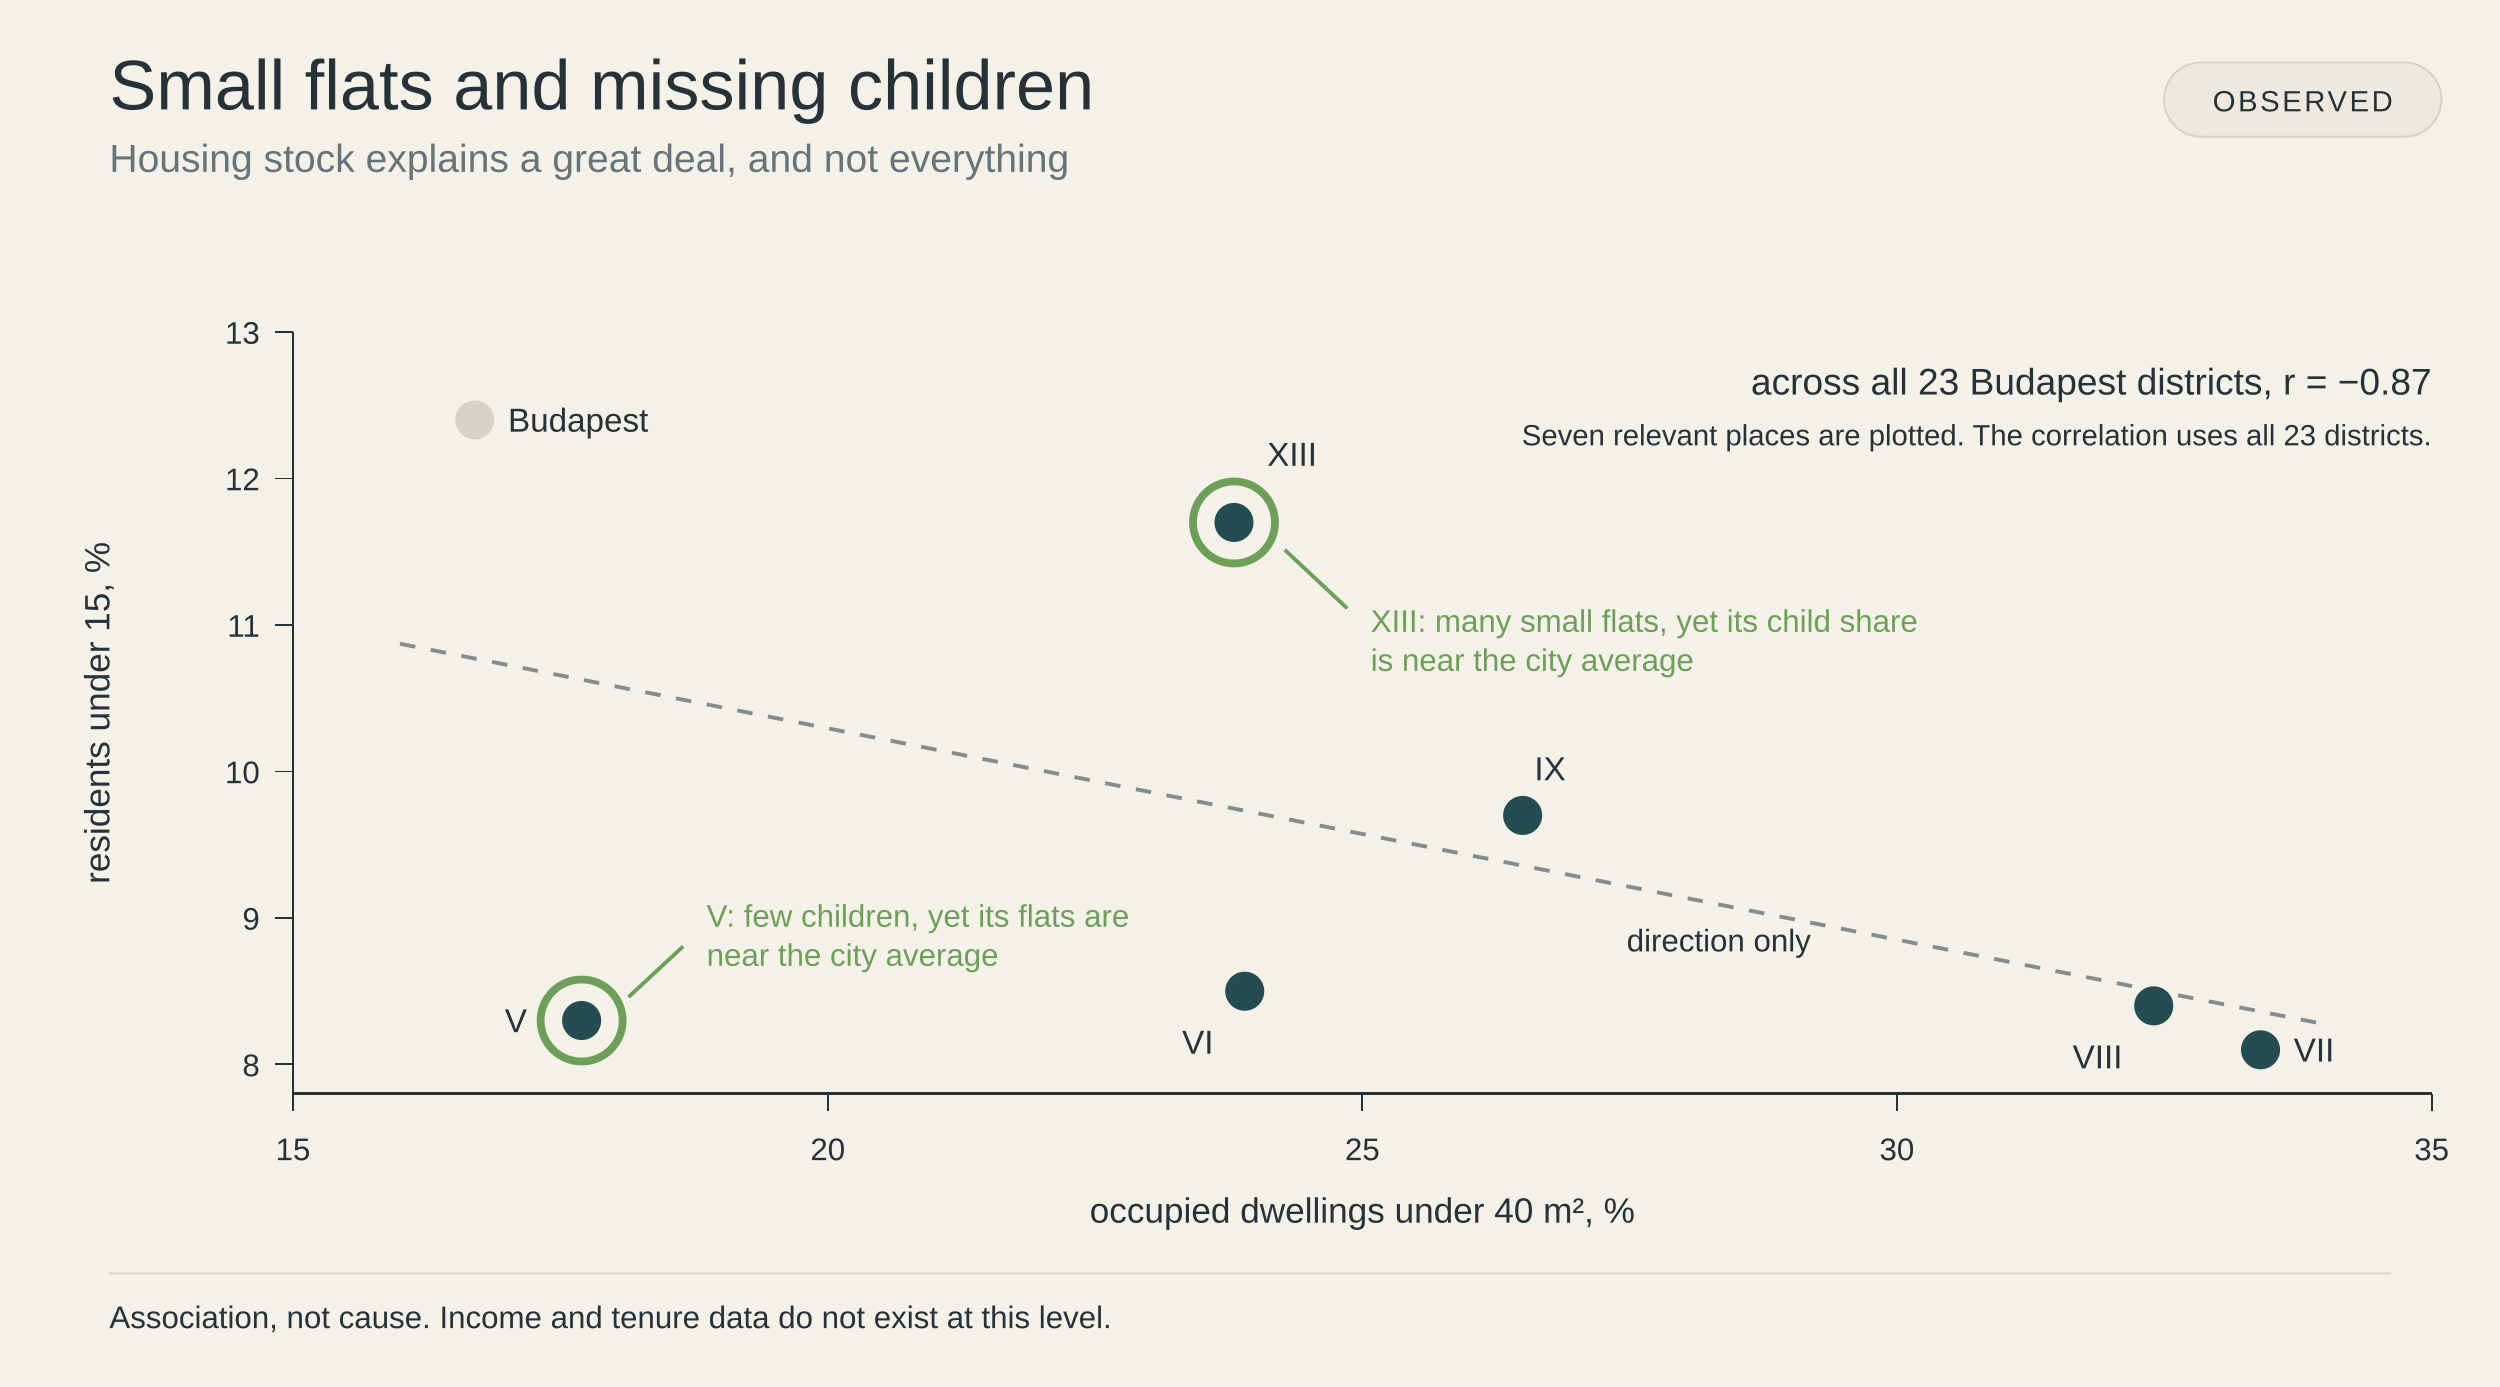
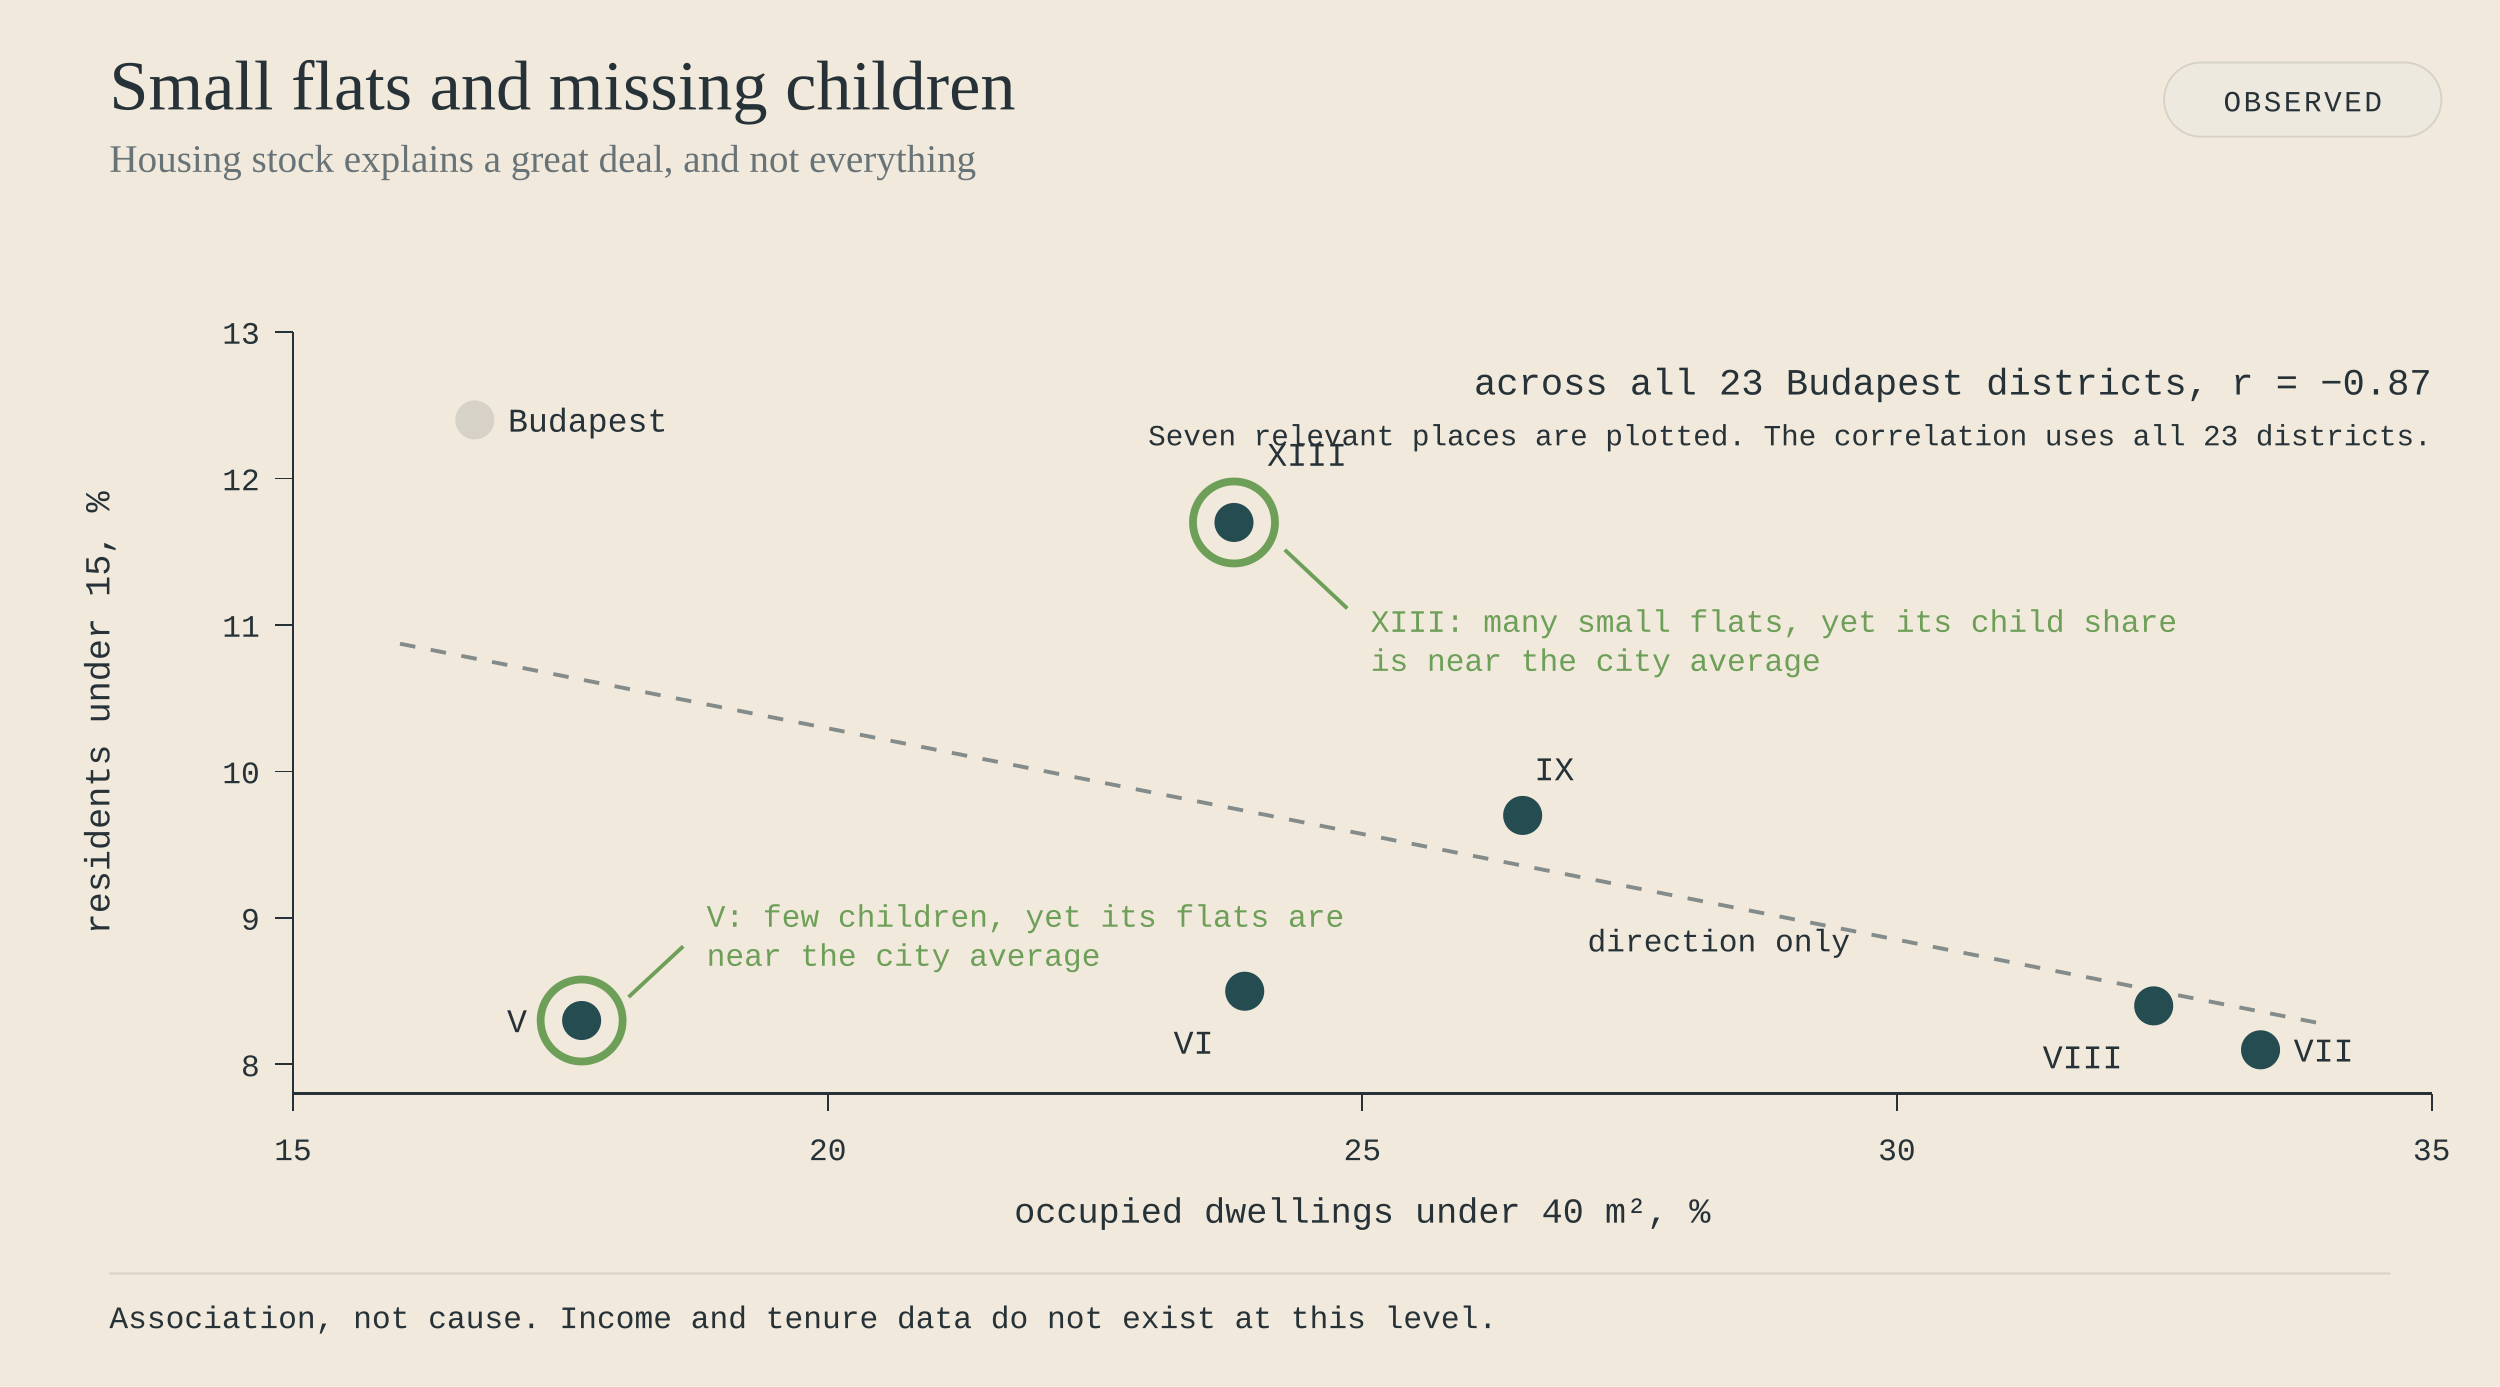
<svg xmlns="http://www.w3.org/2000/svg" width="1280" height="710" viewBox="0 0 1280 710" role="img" aria-labelledby="title desc">
-   <style>text{font-family:Arial,"Helvetica Neue",sans-serif;font-variant-numeric:tabular-nums lining-nums}.axis{shape-rendering:crispEdges}</style>
-   <rect x="0" y="0" width="1280" height="710" fill="#F4F1E9" />
+   <style>text{font-family:"Courier New",Courier,monospace;font-variant-numeric:tabular-nums lining-nums}svg&gt;text:nth-of-type(1),svg&gt;text:nth-of-type(2){font-family:Georgia,"Times New Roman",serif}.axis{shape-rendering:crispEdges}</style>
+   <rect x="0" y="0" width="1280" height="710" fill="#F1EADC" />
  <text x="56" y="56" font-size="36" fill="#263238" font-weight="500">Small flats and missing children</text>
  <text x="56" y="88" font-size="20" fill="#687377" font-weight="400">Housing stock explains a great deal, and not everything</text>
  <rect x="1108" y="32" width="142" height="38" fill="#EEE9DF" stroke="#D7D2C7" stroke-width="1" rx="19" />
  <text x="1179" y="57" font-size="15" fill="#263238" text-anchor="middle" font-weight="500" letter-spacing="1.3">OBSERVED</text>
  <line class="axis" x1="150" y1="560" x2="1245" y2="560" stroke="#263238" stroke-width="1.5" />
  <line class="axis" x1="150" y1="170" x2="150" y2="560" stroke="#263238" stroke-width="1.5" />
  <line x1="204.8" y1="329.6" x2="1190.2" y2="524.4" stroke="#687377" stroke-width="2" opacity="0.8" stroke-dasharray="8 8" />
  <text x="880" y="487.1" font-size="16" fill="#263238" text-anchor="middle">direction only</text>
  <line class="axis" x1="150.0" y1="560" x2="150.0" y2="569" stroke="#263238" stroke-width="1" />
  <text x="150.0" y="594" font-size="16" fill="#263238" text-anchor="middle">15</text>
  <line class="axis" x1="423.8" y1="560" x2="423.8" y2="569" stroke="#263238" stroke-width="1" />
  <text x="423.8" y="594" font-size="16" fill="#263238" text-anchor="middle">20</text>
  <line class="axis" x1="697.5" y1="560" x2="697.5" y2="569" stroke="#263238" stroke-width="1" />
  <text x="697.5" y="594" font-size="16" fill="#263238" text-anchor="middle">25</text>
  <line class="axis" x1="971.2" y1="560" x2="971.2" y2="569" stroke="#263238" stroke-width="1" />
  <text x="971.2" y="594" font-size="16" fill="#263238" text-anchor="middle">30</text>
  <line class="axis" x1="1245.0" y1="560" x2="1245.0" y2="569" stroke="#263238" stroke-width="1" />
  <text x="1245.0" y="594" font-size="16" fill="#263238" text-anchor="middle">35</text>
  <line class="axis" x1="141" y1="545.0" x2="150" y2="545.0" stroke="#263238" stroke-width="1" />
  <text x="133" y="551.0" font-size="16" fill="#263238" text-anchor="end">8</text>
  <line class="axis" x1="141" y1="470.0" x2="150" y2="470.0" stroke="#263238" stroke-width="1" />
  <text x="133" y="476.0" font-size="16" fill="#263238" text-anchor="end">9</text>
  <line class="axis" x1="141" y1="395.0" x2="150" y2="395.0" stroke="#263238" stroke-width="1" />
  <text x="133" y="401.0" font-size="16" fill="#263238" text-anchor="end">10</text>
  <line class="axis" x1="141" y1="320.0" x2="150" y2="320.0" stroke="#263238" stroke-width="1" />
  <text x="133" y="326.0" font-size="16" fill="#263238" text-anchor="end">11</text>
  <line class="axis" x1="141" y1="245.0" x2="150" y2="245.0" stroke="#263238" stroke-width="1" />
  <text x="133" y="251.0" font-size="16" fill="#263238" text-anchor="end">12</text>
  <line class="axis" x1="141" y1="170.0" x2="150" y2="170.0" stroke="#263238" stroke-width="1" />
  <text x="133" y="176.0" font-size="16" fill="#263238" text-anchor="end">13</text>
  <circle cx="243.1" cy="215.0" r="10" fill="#D7D2C7" />
  <text x="260.1" y="221.0" font-size="17" fill="#263238" font-weight="500">Budapest</text>
  <circle cx="297.8" cy="522.5" r="10" fill="#244C51" />
  <circle cx="297.8" cy="522.5" r="21" fill="none" stroke="#6E9F59" stroke-width="4" />
  <text x="269.8" y="528.5" font-size="17" fill="#263238" text-anchor="end" font-weight="500">V</text>
  <circle cx="637.3" cy="507.5" r="10" fill="#244C51" />
  <text x="621.3" y="539.5" font-size="17" fill="#263238" text-anchor="end" font-weight="500">VI</text>
  <circle cx="631.8" cy="267.5" r="10" fill="#244C51" />
  <circle cx="631.8" cy="267.5" r="21" fill="none" stroke="#6E9F59" stroke-width="4" />
  <text x="648.8" y="238.5" font-size="17" fill="#263238" font-weight="500">XIII</text>
  <circle cx="779.6" cy="417.5" r="10" fill="#244C51" />
  <text x="785.6" y="399.5" font-size="17" fill="#263238" font-weight="500">IX</text>
  <circle cx="1102.7" cy="515.0" r="10" fill="#244C51" />
  <text x="1086.7" y="547.0" font-size="17" fill="#263238" text-anchor="end" font-weight="500">VIII</text>
  <circle cx="1157.4" cy="537.5" r="10" fill="#244C51" />
  <text x="1174.4" y="543.5" font-size="17" fill="#263238" font-weight="500">VII</text>
  <text x="1245" y="202" font-size="19" fill="#263238" text-anchor="end" font-weight="500">across all 23 Budapest districts, r = −0.87</text>
  <text x="1245" y="228" font-size="15" fill="#263238" text-anchor="end">Seven relevant places are plotted. The correlation uses all 23 districts.</text>
  <path d="M 321.8 510.5 L 349.8 484.5" fill="none" stroke="#6E9F59" stroke-width="2" />
  <text x="361.8" y="474.5" font-size="16" fill="#6E9F59" font-weight="500">
    <tspan x="361.8" dy="0">V: few children, yet its flats are</tspan>
    <tspan x="361.8" dy="20">near the city average</tspan>
  </text>
  <path d="M 657.8 281.5 L 689.8 311.5" fill="none" stroke="#6E9F59" stroke-width="2" />
  <text x="701.8" y="323.5" font-size="16" fill="#6E9F59" font-weight="500">
    <tspan x="701.8" dy="0">XIII: many small flats, yet its child share</tspan>
    <tspan x="701.8" dy="20">is near the city average</tspan>
  </text>
  <text x="697.5" y="626" font-size="18" fill="#263238" text-anchor="middle">occupied dwellings under 40 m², %</text>
  <text x="56" y="365.0" font-size="18" fill="#263238" text-anchor="middle" transform="rotate(-90 56 365.0)">residents under 15, %</text>
  <line x1="56" y1="652" x2="1224" y2="652" stroke="#D7D2C7" stroke-width="1" />
  <text x="56" y="680" font-size="16" fill="#263238">Association, not cause. Income and tenure data do not exist at this level.</text>
</svg>
